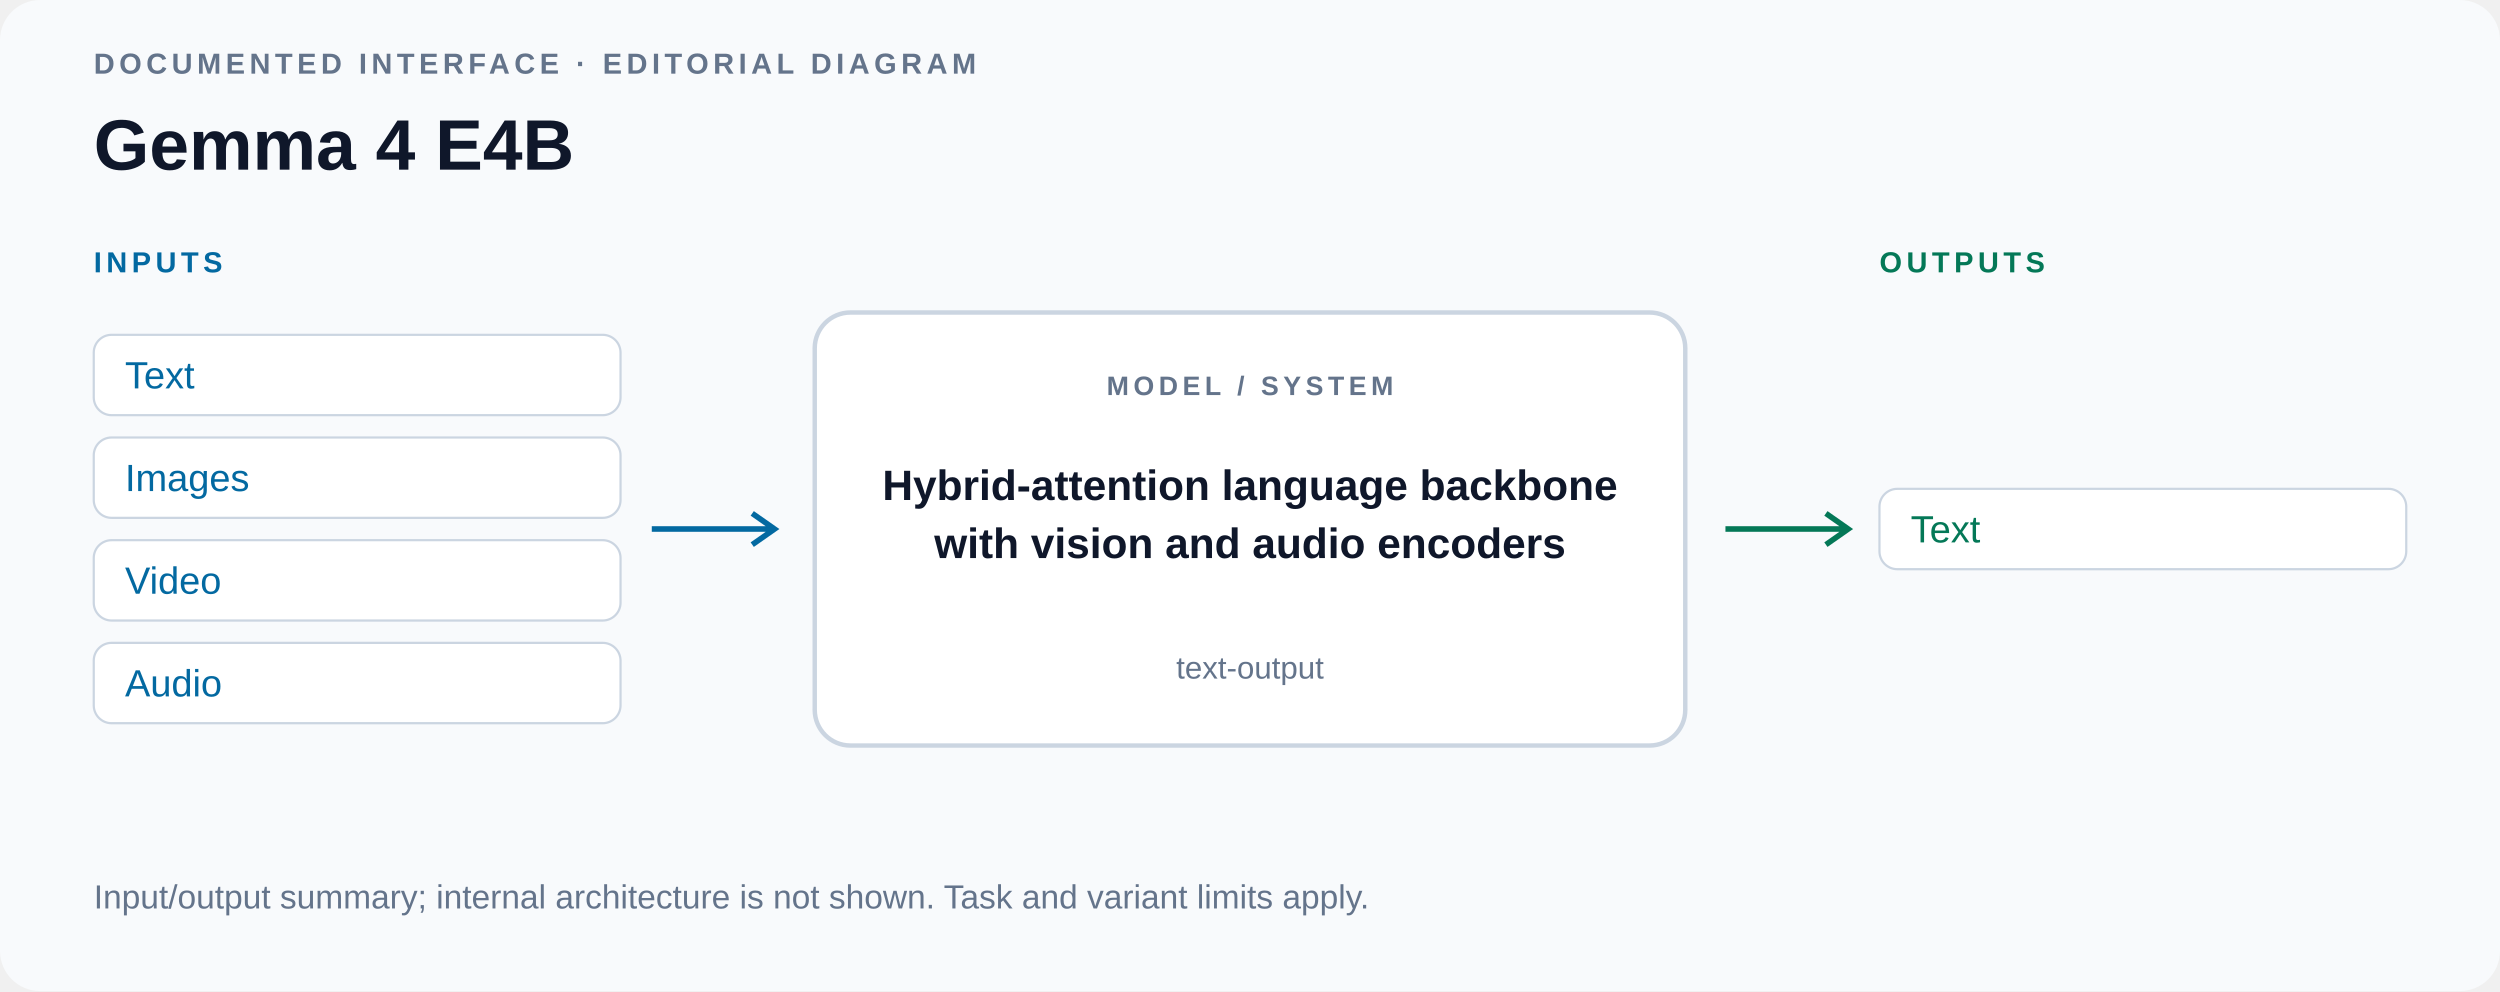
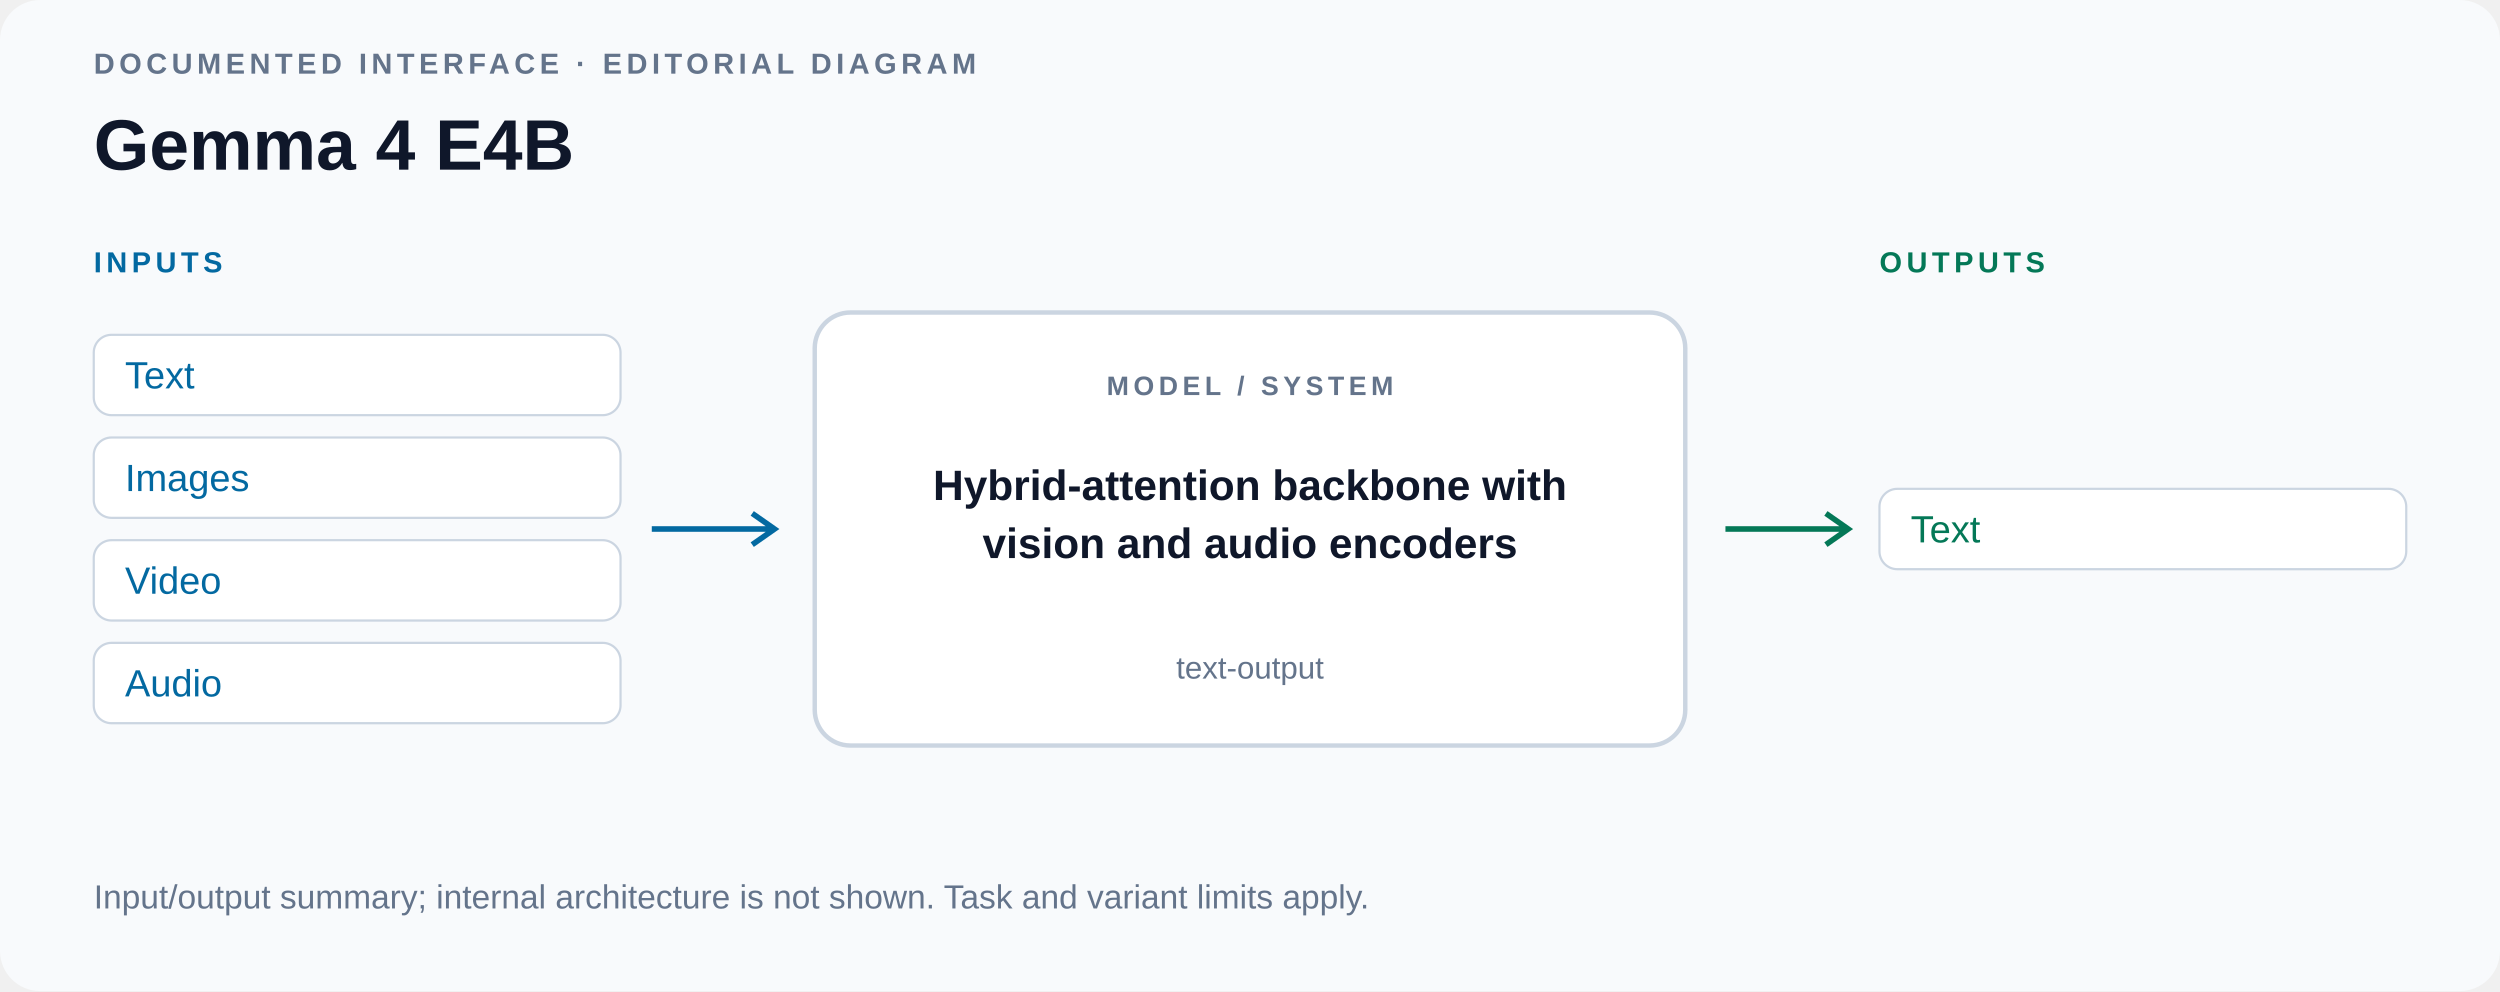
<svg xmlns="http://www.w3.org/2000/svg" width="1120" height="444" viewBox="0 0 1120 444" role="img" aria-labelledby="title desc">
  <rect width="1120" height="100%" rx="18" fill="#f8fafc" />
  <g font-family="Arial, Helvetica, sans-serif">
    <text x="42" y="33" font-size="13" font-weight="700" letter-spacing="2" fill="#64748b">DOCUMENTED INTERFACE · EDITORIAL DIAGRAM</text>
    <text x="42" y="76" font-size="32" font-weight="700" fill="#0f172a">Gemma 4 E4B</text>
    <rect x="365" y="140.0" width="390" height="194" rx="16" fill="#ffffff" stroke="#cbd5e1" stroke-width="2" />
    <text x="560" y="177.0" text-anchor="middle" font-size="12" font-weight="700" letter-spacing="2" fill="#64748b">MODEL / SYSTEM</text>
-     <text x="560" y="224.0" text-anchor="middle" font-size="19" font-weight="600" fill="#0f172a">Hybrid-attention language backbone</text>
-     <text x="560" y="250.0" text-anchor="middle" font-size="19" font-weight="600" fill="#0f172a">with vision and audio encoders</text>
+     <text x="560" y="224.0" text-anchor="middle" font-size="19" font-weight="600" fill="#0f172a">Hybrid-attention backbone with</text>
+     <text x="560" y="250.0" text-anchor="middle" font-size="19" font-weight="600" fill="#0f172a">vision and audio encoders</text>
    <text x="560" y="304.0" text-anchor="middle" font-size="14" fill="#64748b">text-output</text>
    <text x="42" y="122" font-size="13" font-weight="700" letter-spacing="2" fill="#0369a1">INPUTS</text>
    <rect x="42" y="150.0" width="236" height="36" rx="8" fill="#ffffff" stroke="#cbd5e1" />
    <text x="56" y="174.0" font-size="17" fill="#0369a1">Text</text>
    <rect x="42" y="196.0" width="236" height="36" rx="8" fill="#ffffff" stroke="#cbd5e1" />
    <text x="56" y="220.0" font-size="17" fill="#0369a1">Images</text>
    <rect x="42" y="242.0" width="236" height="36" rx="8" fill="#ffffff" stroke="#cbd5e1" />
    <text x="56" y="266.0" font-size="17" fill="#0369a1">Video</text>
    <rect x="42" y="288.0" width="236" height="36" rx="8" fill="#ffffff" stroke="#cbd5e1" />
    <text x="56" y="312.0" font-size="17" fill="#0369a1">Audio</text>
    <text x="842" y="122" font-size="13" font-weight="700" letter-spacing="2" fill="#047857">OUTPUTS</text>
    <rect x="842" y="219.0" width="236" height="36" rx="8" fill="#ffffff" stroke="#cbd5e1" />
    <text x="856" y="243.0" font-size="17" fill="#047857">Text</text>
    <path d="M292 237.0 H346 M337 230.0 L347 237.0 L337 244.0" fill="none" stroke="#0369a1" stroke-width="2.5" />
    <path d="M773 237.0 H827 M818 230.0 L828 237.0 L818 244.0" fill="none" stroke="#047857" stroke-width="2.5" />
    <text x="42" y="407" font-size="15" fill="#64748b">Input/output summary; internal architecture is not shown. Task and variant limits apply.</text>
  </g>
</svg>
